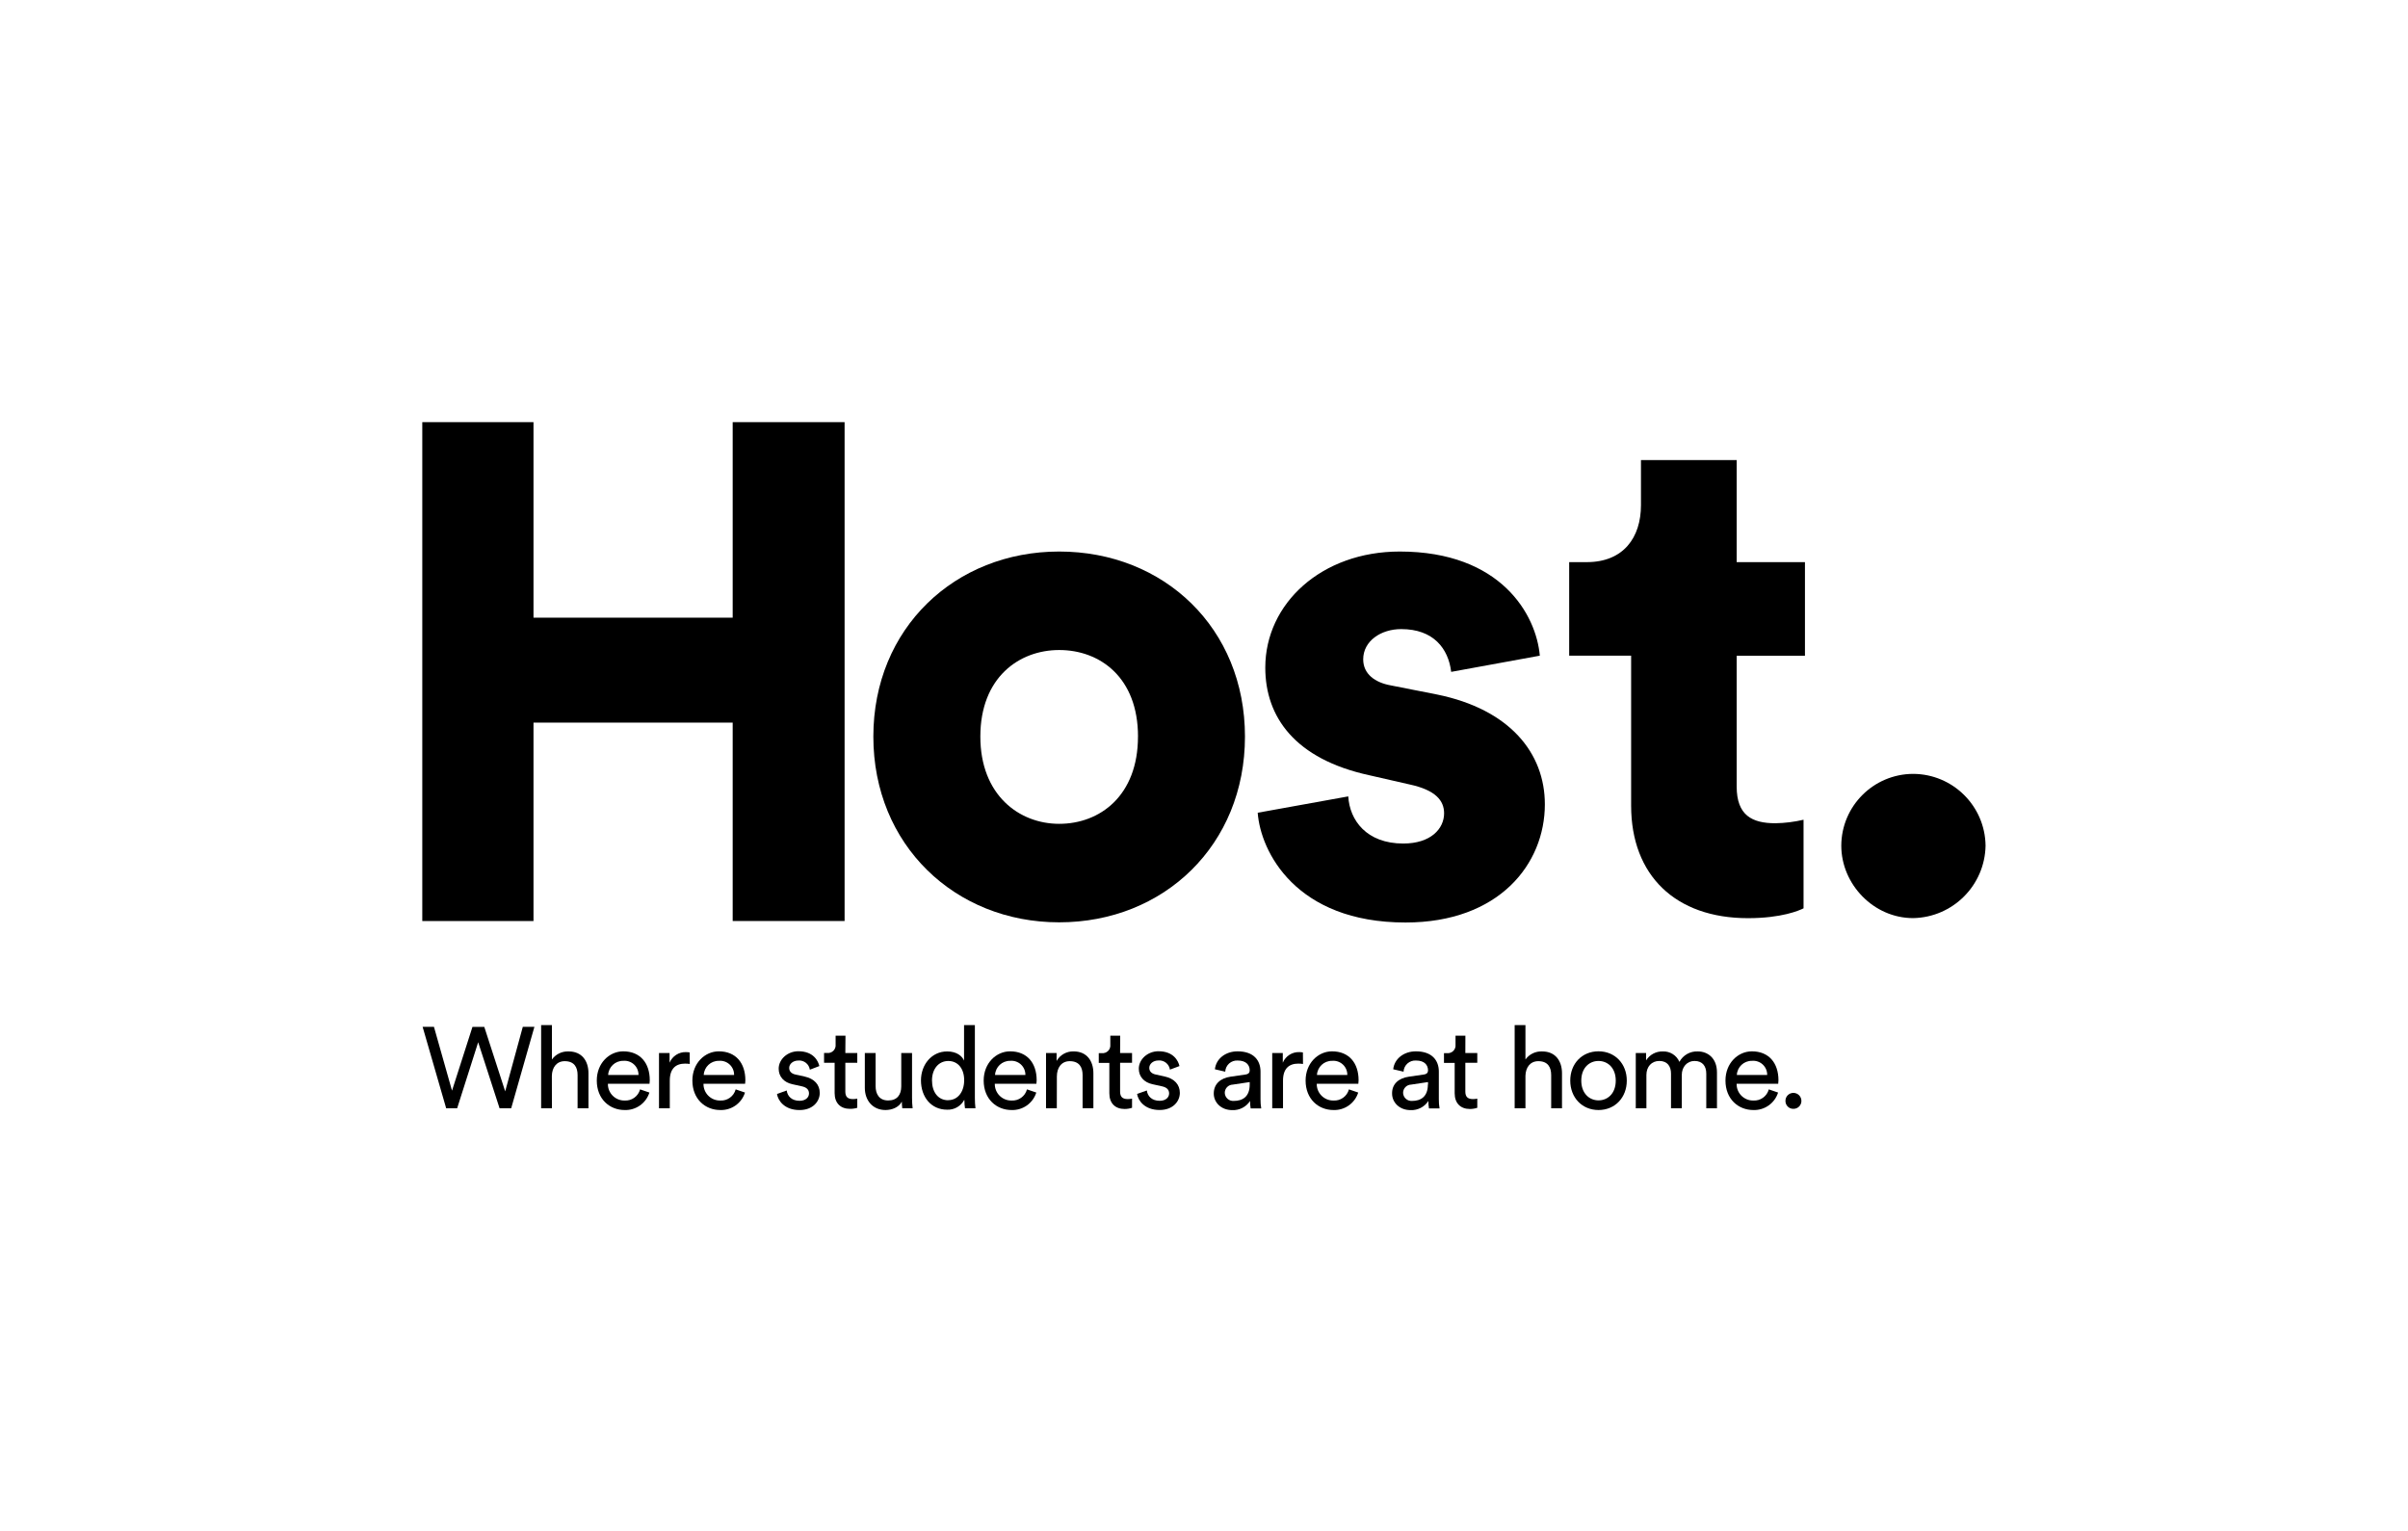
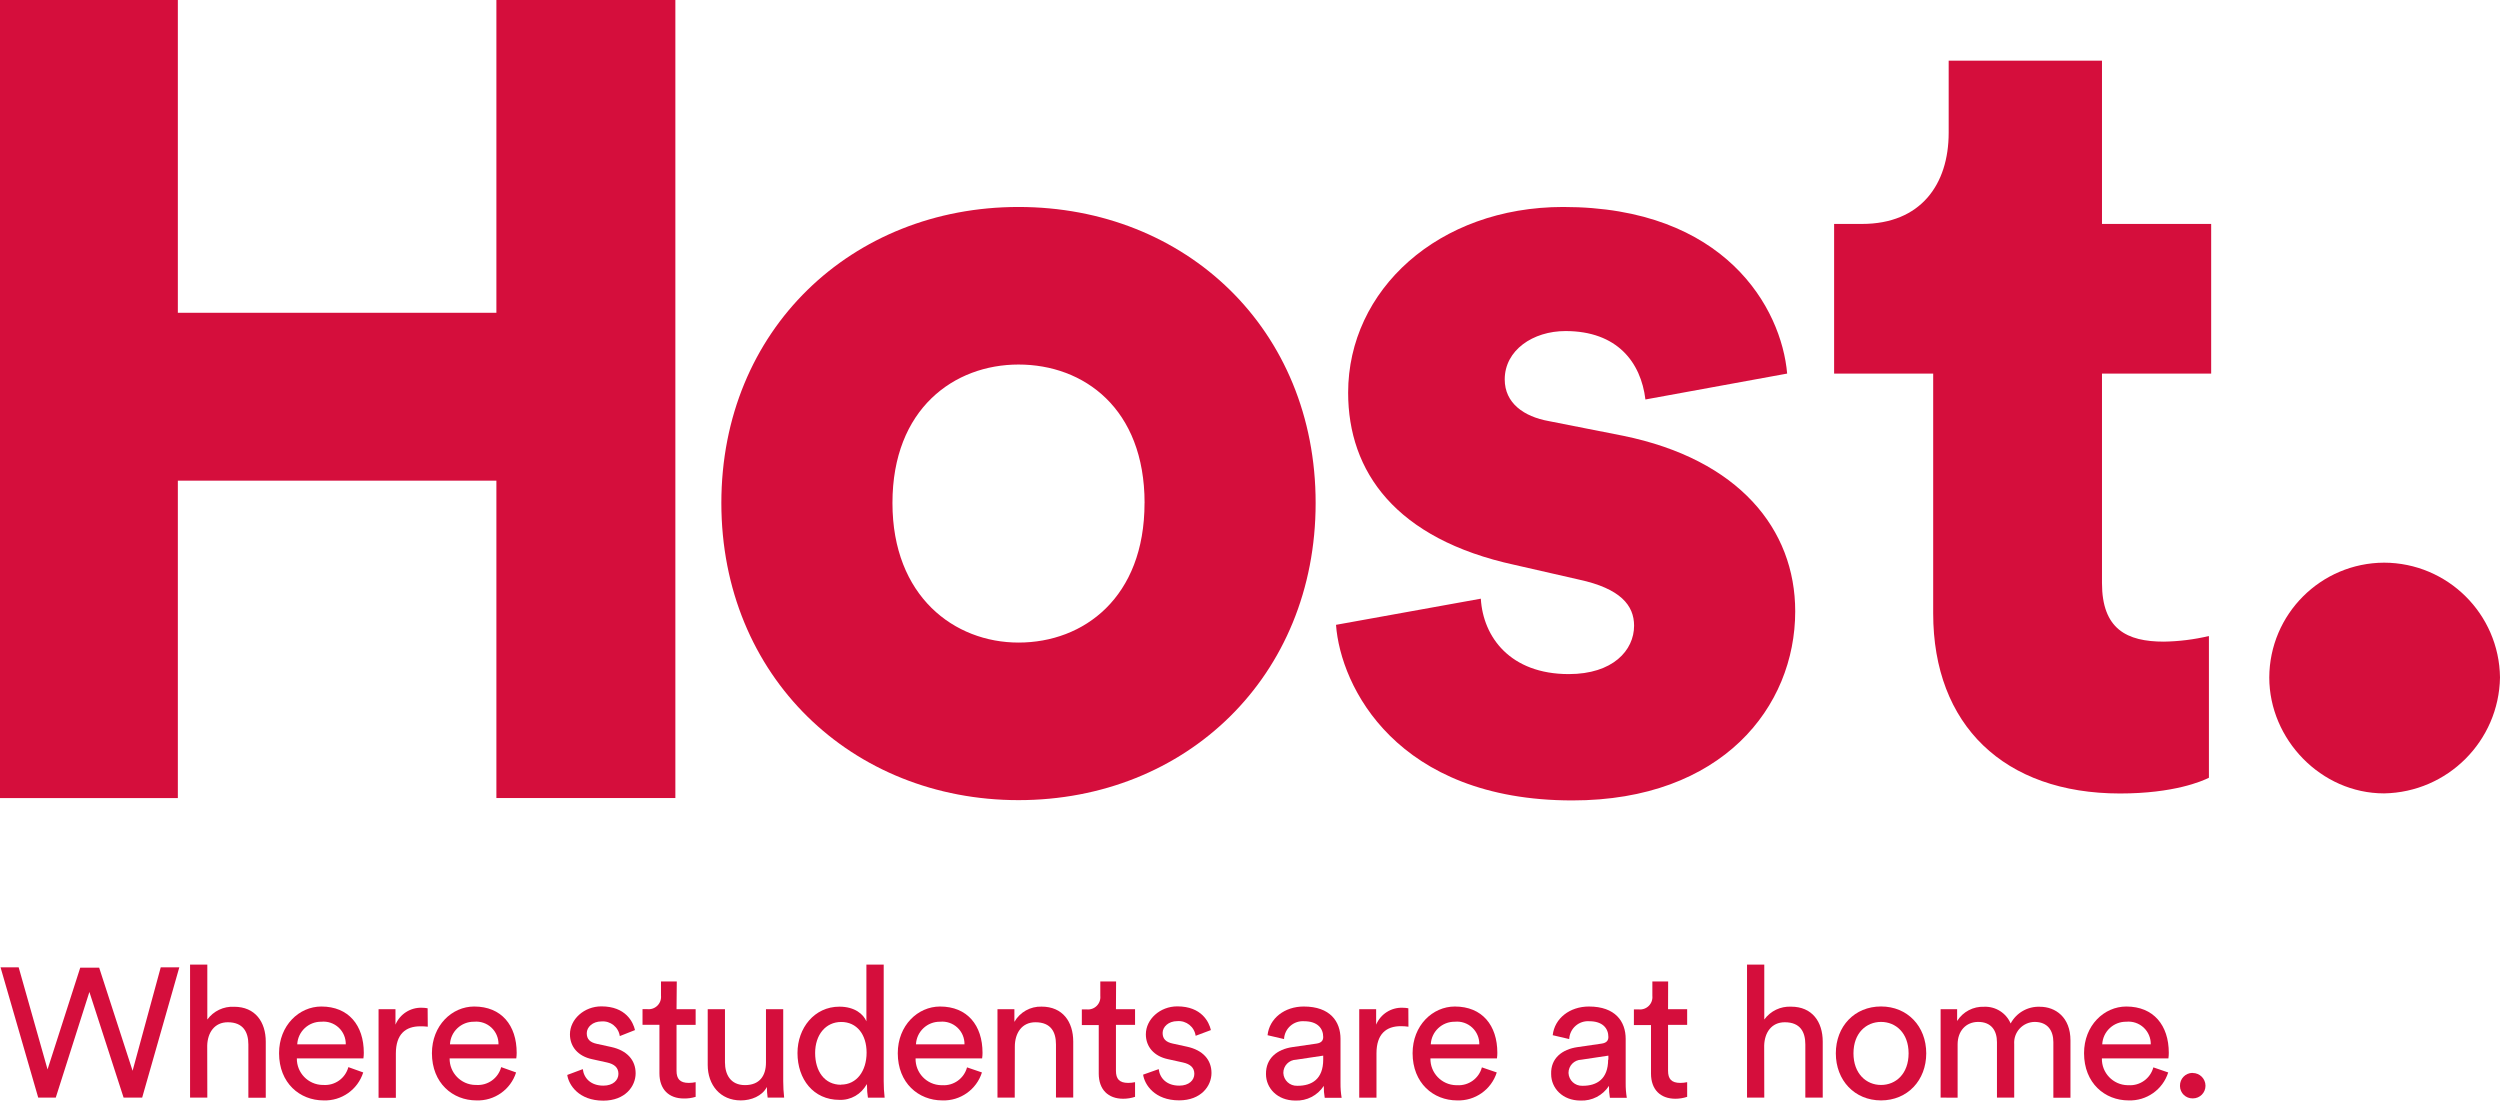
- <svg xmlns="http://www.w3.org/2000/svg" id="Host_Logo" data-name="Host Logo" viewBox="0 0 787.95 500.96">
-   <path class="cls-1" d="M239.75,301.47V236.53H174.57v64.95H138.18V138.18h36.39v64h65.18v-64h36.62V301.47Z" />
-   <path class="cls-1" d="M407.38,241.1c0,35.47-26.49,60.8-60.8,60.8-34.09,0-60.8-25.33-60.8-60.8s26.72-60.57,60.8-60.57C380.89,180.53,407.38,205.63,407.38,241.1Zm-35,0c0-19.35-12.44-28.33-25.79-28.33-13.13,0-25.8,9-25.8,28.33,0,19.12,12.67,28.56,25.8,28.56C359.93,269.66,372.37,260.45,372.37,241.1Z" />
-   <path class="cls-1" d="M441.18,260.68c.46,7.83,6,15.43,18,15.43,9,0,13.36-4.84,13.36-9.9,0-4.15-2.76-7.6-11.29-9.44l-13.13-3c-24.41-5.3-34.09-19.12-34.09-35.24,0-21,18.43-38,44-38,33.16,0,44.68,20.73,45.83,34.09l-29,5.3c-.92-7.6-5.76-14-16.35-14-6.68,0-12.44,3.92-12.44,9.9,0,4.84,3.91,7.6,9,8.52l15.2,3c23.72,4.84,35.24,19.12,35.24,35.93,0,19.58-15,38.69-45.6,38.69-35.93,0-47.44-23.26-48.36-35.93Z" />
-   <path class="cls-1" d="M568.28,184h22.34v30.63H568.28v42.84c0,9.44,5.07,12,12.67,12a43.13,43.13,0,0,0,9.21-1.15v29c-1.38.69-7.14,3.22-18.19,3.22-23.72,0-38.23-14-38.23-36.85V214.62H513.47V184h5.76c12,0,17.73-8.06,17.73-18.65V150.59h31.32Z" />
-   <path class="cls-1" d="M626,253.31a23.79,23.79,0,0,1,23.72,23.49A24.14,24.14,0,0,1,626,300.52c-12.9,0-23.49-11.06-23.49-23.72A23.59,23.59,0,0,1,626,253.31Z" />
-   <path class="cls-1" d="M171.07,336.11h3.8l-7.6,26.66h-3.8l-7-21.62-6.88,21.62H146l-7.71-26.66H142L147.91,357l6.69-20.87h3.87l6.84,21.1Z" />
-   <path class="cls-1" d="M180.6,362.77h-3.53V335.55h3.53v11.24a6.4,6.4,0,0,1,5.49-2.63c4.32,0,6.47,3.12,6.47,7.14v11.47H189V351.9c0-2.52-1.05-4.55-4.21-4.55-2.71,0-4.14,2.11-4.21,4.78Z" />
-   <path class="cls-1" d="M212.5,357.62a8.2,8.2,0,0,1-8.12,5.72c-4.85,0-9.1-3.54-9.1-9.66,0-5.68,4.1-9.55,8.65-9.55,5.57,0,8.69,3.84,8.69,9.48a7.9,7.9,0,0,1-.08,1.13H198.92a5.37,5.37,0,0,0,5.45,5.49,4.93,4.93,0,0,0,5.08-3.65Zm-3.57-5.75a4.56,4.56,0,0,0-5-4.63,4.87,4.87,0,0,0-4.93,4.63Z" />
-   <path class="cls-1" d="M225.71,348.26a11,11,0,0,0-1.54-.11c-3,0-5,1.58-5,5.57v9.06h-3.53V344.68h3.46v3.16a5.66,5.66,0,0,1,5.41-3.46,6.62,6.62,0,0,1,1.17.11Z" />
-   <path class="cls-1" d="M243.78,357.62a8.2,8.2,0,0,1-8.12,5.72c-4.85,0-9.1-3.54-9.1-9.66,0-5.68,4.1-9.55,8.65-9.55,5.57,0,8.69,3.84,8.69,9.48a7.9,7.9,0,0,1-.08,1.13H230.2a5.37,5.37,0,0,0,5.45,5.49,4.93,4.93,0,0,0,5.08-3.65Zm-3.57-5.75a4.56,4.56,0,0,0-5-4.63,4.87,4.87,0,0,0-4.93,4.63Z" />
-   <path class="cls-1" d="M257.43,356.94c.23,1.88,1.65,3.38,4.21,3.38,2,0,3.08-1.13,3.08-2.41s-.83-2-2.33-2.33l-3.08-.68c-2.82-.6-4.51-2.52-4.51-5.08,0-3.08,2.9-5.72,6.43-5.72,5,0,6.51,3.23,6.88,4.85L265,350.14a3.51,3.51,0,0,0-3.76-3c-1.8,0-3,1.17-3,2.41,0,1.09.68,1.88,2.07,2.18l2.93.64c3.27.71,5,2.71,5,5.38s-2.14,5.6-6.62,5.6c-5,0-7.07-3.2-7.37-5.26Z" />
-   <path class="cls-1" d="M276.61,344.68h3.91v3.2h-3.91v9.4c0,1.65.68,2.48,2.52,2.48a7.14,7.14,0,0,0,1.39-.15v3a7.72,7.72,0,0,1-2.41.34c-3.08,0-5-1.88-5-5.15v-9.93h-3.46v-3.2h1a2.53,2.53,0,0,0,2.78-2.78V339h3.23Z" />
-   <path class="cls-1" d="M289.76,363.34c-4.21,0-6.77-3.16-6.77-7.26V344.68h3.53v10.87c0,2.48,1.13,4.66,4.1,4.66s4.29-1.88,4.29-4.63v-10.9h3.53v14.74a30.39,30.39,0,0,0,.19,3.35h-3.38a16.08,16.08,0,0,1-.15-2.18C294.12,362.47,291.87,363.34,289.76,363.34Z" />
-   <path class="cls-1" d="M315.53,360a6.05,6.05,0,0,1-5.6,3.23c-5.3,0-8.57-4.21-8.57-9.59,0-5.11,3.46-9.48,8.57-9.48,3.2,0,4.93,1.58,5.53,3V335.55H319v23.88a28.65,28.65,0,0,0,.19,3.35h-3.42a15.19,15.19,0,0,1-.19-2.44Zm-5.26.11c3.23,0,5.23-2.82,5.23-6.54s-2-6.28-5.19-6.28-5.34,2.63-5.34,6.35S306.88,360.14,310.27,360.14Z" />
-   <path class="cls-1" d="M339.1,357.62a8.2,8.2,0,0,1-8.12,5.72c-4.85,0-9.1-3.54-9.1-9.66,0-5.68,4.1-9.55,8.65-9.55,5.57,0,8.69,3.84,8.69,9.48a7.9,7.9,0,0,1-.08,1.13H325.52a5.37,5.37,0,0,0,5.45,5.49,4.93,4.93,0,0,0,5.08-3.65Zm-3.57-5.75a4.56,4.56,0,0,0-5-4.63,4.87,4.87,0,0,0-4.93,4.63Z" />
-   <path class="cls-1" d="M345.81,362.77h-3.53V344.68h3.46v2.59a6.2,6.2,0,0,1,5.57-3.12c4.32,0,6.47,3.12,6.47,7.14v11.47h-3.53V351.9c0-2.52-1.05-4.55-4.21-4.55-2.78,0-4.21,2.22-4.21,5Z" />
-   <path class="cls-1" d="M366.52,344.68h3.91v3.2h-3.91v9.4c0,1.65.68,2.48,2.52,2.48a7.14,7.14,0,0,0,1.39-.15v3A7.72,7.72,0,0,1,368,363c-3.08,0-5-1.88-5-5.15v-9.93h-3.46v-3.2h1a2.53,2.53,0,0,0,2.78-2.78V339h3.23Z" />
-   <path class="cls-1" d="M375.27,356.94c.23,1.88,1.65,3.38,4.21,3.38,2,0,3.08-1.13,3.08-2.41s-.83-2-2.33-2.33l-3.08-.68c-2.82-.6-4.51-2.52-4.51-5.08,0-3.08,2.9-5.72,6.43-5.72,5,0,6.51,3.23,6.88,4.85l-3.12,1.17a3.51,3.51,0,0,0-3.76-3c-1.8,0-3,1.17-3,2.41,0,1.09.68,1.88,2.07,2.18l2.93.64c3.27.71,5,2.71,5,5.38s-2.14,5.6-6.62,5.6c-5,0-7.07-3.2-7.37-5.26Z" />
-   <path class="cls-1" d="M402.65,352.43l4.89-.71c1.09-.15,1.39-.71,1.39-1.35,0-1.77-1.17-3.23-3.91-3.23a3.84,3.84,0,0,0-4.1,3.65l-3.38-.79c.38-3.46,3.5-5.87,7.41-5.87,5.41,0,7.52,3.08,7.52,6.62v9.06a17,17,0,0,0,.23,3h-3.46a13.21,13.21,0,0,1-.19-2.44,6.6,6.6,0,0,1-5.83,3c-3.69,0-6.05-2.56-6.05-5.41C397.16,354.69,399.53,352.88,402.65,352.43Zm6.28,2.59v-.83l-5.53.83a2.7,2.7,0,0,0-2.63,2.71,2.74,2.74,0,0,0,2.93,2.63C406.6,360.36,408.93,359,408.93,355Z" />
-   <path class="cls-1" d="M426.37,348.26a11,11,0,0,0-1.54-.11c-3,0-5,1.58-5,5.57v9.06h-3.53V344.68h3.46v3.16a5.66,5.66,0,0,1,5.41-3.46,6.62,6.62,0,0,1,1.17.11Z" />
-   <path class="cls-1" d="M444.44,357.62a8.2,8.2,0,0,1-8.12,5.72c-4.85,0-9.1-3.54-9.1-9.66,0-5.68,4.1-9.55,8.65-9.55,5.57,0,8.69,3.84,8.69,9.48a7.9,7.9,0,0,1-.08,1.13H430.87a5.37,5.37,0,0,0,5.45,5.49,4.93,4.93,0,0,0,5.08-3.65Zm-3.57-5.75a4.56,4.56,0,0,0-5-4.63,4.87,4.87,0,0,0-4.93,4.63Z" />
-   <path class="cls-1" d="M461,352.43l4.89-.71c1.09-.15,1.39-.71,1.39-1.35,0-1.77-1.17-3.23-3.91-3.23a3.84,3.84,0,0,0-4.1,3.65l-3.38-.79c.38-3.46,3.5-5.87,7.41-5.87,5.41,0,7.52,3.08,7.52,6.62v9.06a17,17,0,0,0,.23,3h-3.46a13.21,13.21,0,0,1-.19-2.44,6.6,6.6,0,0,1-5.83,3c-3.69,0-6.05-2.56-6.05-5.41C455.46,354.69,457.83,352.88,461,352.43Zm6.28,2.59v-.83l-5.53.83a2.7,2.7,0,0,0-2.63,2.71,2.74,2.74,0,0,0,2.93,2.63C464.9,360.36,467.23,359,467.23,355Z" />
-   <path class="cls-1" d="M479.49,344.68h3.91v3.2h-3.91v9.4c0,1.65.68,2.48,2.52,2.48a7.14,7.14,0,0,0,1.39-.15v3A7.72,7.72,0,0,1,481,363c-3.08,0-5-1.88-5-5.15v-9.93H472.5v-3.2h1a2.53,2.53,0,0,0,2.78-2.78V339h3.23Z" />
-   <path class="cls-1" d="M499.16,362.77h-3.53V335.55h3.53v11.24a6.4,6.4,0,0,1,5.49-2.63c4.32,0,6.47,3.12,6.47,7.14v11.47h-3.54V351.9c0-2.52-1.05-4.55-4.21-4.55-2.71,0-4.14,2.11-4.21,4.78Z" />
-   <path class="cls-1" d="M532.32,353.71c0,5.53-3.84,9.63-9.25,9.63s-9.25-4.1-9.25-9.63,3.84-9.59,9.25-9.59S532.32,348.22,532.32,353.71Zm-3.61,0c0-4.17-2.63-6.43-5.64-6.43s-5.64,2.26-5.64,6.43,2.63,6.47,5.64,6.47S528.71,357.92,528.71,353.71Z" />
-   <path class="cls-1" d="M535.26,362.77V344.68h3.38v2.41a6.24,6.24,0,0,1,5.49-2.93,5.65,5.65,0,0,1,5.41,3.42,6.49,6.49,0,0,1,6.05-3.42c3.16,0,6.24,2.14,6.24,6.88v11.73h-3.5V351.42c0-2.37-1.17-4.14-3.84-4.14-2.48,0-4.17,2-4.17,4.55v10.94h-3.53V351.42c0-2.33-1.13-4.14-3.84-4.14-2.52,0-4.21,1.88-4.21,4.59v10.91Z" />
-   <path class="cls-1" d="M581.83,357.62a8.2,8.2,0,0,1-8.12,5.72c-4.85,0-9.1-3.54-9.1-9.66,0-5.68,4.1-9.55,8.65-9.55,5.57,0,8.69,3.84,8.69,9.48a7.9,7.9,0,0,1-.08,1.13H568.26a5.37,5.37,0,0,0,5.45,5.49,4.93,4.93,0,0,0,5.08-3.65Zm-3.57-5.75a4.56,4.56,0,0,0-5-4.63,4.87,4.87,0,0,0-4.93,4.63Z" />
-   <path class="cls-1" d="M586.83,357.73a2.62,2.62,0,0,1,2.63,2.63,2.58,2.58,0,0,1-2.63,2.59,2.55,2.55,0,0,1-2.59-2.59A2.58,2.58,0,0,1,586.83,357.73Z" />
+ <svg xmlns="http://www.w3.org/2000/svg" id="c6334b33-cfd6-4b36-8df0-356b4974a2d7" data-name="Host Logo" viewBox="0 0 511.54 225.2">
+   <path d="M101.57,163.29V98.35H36.39V163.3H0V0H36.39V64h65.18V0h36.62V163.29Z" style="fill: #d50e3c" />
+   <path d="M269.2,102.92c0,35.47-26.49,60.8-60.8,60.8-34.09,0-60.8-25.33-60.8-60.8s26.72-60.57,60.8-60.57C242.71,42.35,269.2,67.45,269.2,102.92Zm-35,0c0-19.35-12.44-28.33-25.79-28.33-13.13,0-25.8,9-25.8,28.33,0,19.12,12.67,28.56,25.8,28.56,13.34,0,25.78-9.21,25.78-28.56Z" style="fill: #d50e3c" />
+   <path d="M303,122.5c.46,7.83,6,15.43,18,15.43,9,0,13.36-4.84,13.36-9.9,0-4.15-2.76-7.6-11.29-9.44l-13.13-3c-24.41-5.3-34.09-19.12-34.09-35.24,0-21,18.43-38,44-38,33.16,0,44.68,20.73,45.83,34.09l-29,5.3c-.92-7.6-5.76-14-16.35-14-6.68,0-12.44,3.92-12.44,9.9,0,4.84,3.91,7.6,9,8.52l15.2,3c23.72,4.84,35.24,19.12,35.24,35.93,0,19.58-15,38.69-45.6,38.69-35.93,0-47.44-23.26-48.36-35.93Z" style="fill: #d50e3c" />
+   <path d="M430.1,45.82h22.34V76.45H430.1v42.84c0,9.44,5.07,12,12.67,12a43.13,43.13,0,0,0,9.21-1.15v29c-1.38.69-7.14,3.22-18.19,3.22-23.72,0-38.23-14-38.23-36.85V76.44H375.29V45.82H381c12,0,17.73-8.06,17.73-18.65V12.41H430.1Z" style="fill: #d50e3c" />
+   <path d="M487.82,115.13a23.79,23.79,0,0,1,23.72,23.49,24.14,24.14,0,0,1-23.72,23.72c-12.9,0-23.49-11.06-23.49-23.72A23.59,23.59,0,0,1,487.82,115.13Z" style="fill: #d50e3c" />
+   <path d="M32.89,197.93h3.8l-7.6,26.66h-3.8l-7-21.62-6.88,21.62H7.82L.11,197.93H3.82l5.91,20.89L16.42,198h3.87l6.84,21.1Z" style="fill: #d50e3c" />
+   <path d="M42.42,224.59H38.89V197.37h3.53v11.24A6.4,6.4,0,0,1,47.91,206c4.32,0,6.47,3.12,6.47,7.14v11.47H50.82V213.72c0-2.52-1.05-4.55-4.21-4.55-2.71,0-4.14,2.11-4.21,4.78Z" style="fill: #d50e3c" />
+   <path d="M74.32,219.44a8.2,8.2,0,0,1-8.12,5.72c-4.85,0-9.1-3.54-9.1-9.66,0-5.68,4.1-9.55,8.65-9.55,5.57,0,8.69,3.84,8.69,9.48a7.9,7.9,0,0,1-.08,1.13H60.74A5.37,5.37,0,0,0,66,222h.2a4.93,4.93,0,0,0,5.08-3.65Zm-3.57-5.75a4.56,4.56,0,0,0-5-4.63,4.87,4.87,0,0,0-4.93,4.63Z" style="fill: #d50e3c" />
+   <path d="M87.53,210.08A11,11,0,0,0,86,210c-3,0-5,1.58-5,5.57v9.06H77.46V206.5h3.46v3.16a5.66,5.66,0,0,1,5.41-3.46,6.62,6.62,0,0,1,1.17.11Z" style="fill: #d50e3c" />
+   <path d="M105.6,219.44a8.2,8.2,0,0,1-8.12,5.72c-4.85,0-9.1-3.54-9.1-9.66,0-5.68,4.1-9.55,8.65-9.55,5.57,0,8.69,3.84,8.69,9.48a7.9,7.9,0,0,1-.08,1.13H92A5.37,5.37,0,0,0,97.27,222h.2a4.93,4.93,0,0,0,5.08-3.65ZM102,213.69a4.56,4.56,0,0,0-5-4.63,4.87,4.87,0,0,0-4.93,4.63Z" style="fill: #d50e3c" />
+   <path d="M119.25,218.76c.23,1.88,1.65,3.38,4.21,3.38,2,0,3.08-1.13,3.08-2.41s-.83-2-2.33-2.33l-3.08-.68c-2.82-.6-4.51-2.52-4.51-5.08,0-3.08,2.9-5.72,6.43-5.72,5,0,6.51,3.23,6.88,4.85L126.82,212a3.51,3.51,0,0,0-3.76-3c-1.8,0-3,1.17-3,2.41s.68,1.88,2.07,2.18l2.93.64c3.27.71,5,2.71,5,5.38s-2.14,5.6-6.62,5.6c-5,0-7.07-3.2-7.37-5.26Z" style="fill: #d50e3c" />
+   <path d="M138.43,206.5h3.91v3.2h-3.91v9.4c0,1.65.68,2.48,2.52,2.48a7.14,7.14,0,0,0,1.39-.15v3a7.72,7.72,0,0,1-2.41.34c-3.08,0-5-1.88-5-5.15v-9.93h-3.46v-3.2h1a2.53,2.53,0,0,0,2.78-2.78v-2.89h3.23Z" style="fill: #d50e3c" />
+   <path d="M151.58,225.16c-4.21,0-6.77-3.16-6.77-7.26V206.5h3.53v10.87c0,2.48,1.13,4.66,4.1,4.66s4.29-1.88,4.29-4.63V206.5h3.53v14.74a30.39,30.39,0,0,0,.19,3.35h-3.38a16.08,16.08,0,0,1-.15-2.18C155.94,224.29,153.69,225.16,151.58,225.16Z" style="fill: #d50e3c" />
+   <path d="M177.35,221.82a6.05,6.05,0,0,1-5.6,3.23c-5.3,0-8.57-4.21-8.57-9.59,0-5.11,3.46-9.48,8.57-9.48,3.2,0,4.93,1.58,5.53,3V197.37h3.54v23.88a28.65,28.65,0,0,0,.19,3.35h-3.42a15.19,15.19,0,0,1-.19-2.44Zm-5.26.11c3.23,0,5.23-2.82,5.23-6.54s-2-6.28-5.19-6.28-5.34,2.63-5.34,6.35,1.91,6.5,5.3,6.5Z" style="fill: #d50e3c" />
+   <path d="M200.92,219.44a8.2,8.2,0,0,1-8.12,5.72c-4.85,0-9.1-3.54-9.1-9.66,0-5.68,4.1-9.55,8.65-9.55,5.57,0,8.69,3.84,8.69,9.48a7.9,7.9,0,0,1-.08,1.13H187.34a5.37,5.37,0,0,0,5.25,5.49h.2a4.93,4.93,0,0,0,5.08-3.65Zm-3.57-5.75a4.56,4.56,0,0,0-5-4.63,4.87,4.87,0,0,0-4.93,4.63Z" style="fill: #d50e3c" />
+   <path d="M207.63,224.59H204.1V206.5h3.46v2.59a6.2,6.2,0,0,1,5.57-3.12c4.32,0,6.47,3.12,6.47,7.14v11.47h-3.53V213.72c0-2.52-1-4.55-4.21-4.55-2.78,0-4.21,2.22-4.21,5Z" style="fill: #d50e3c" />
+   <path d="M228.34,206.5h3.91v3.2h-3.91v9.4c0,1.65.68,2.48,2.52,2.48a7.14,7.14,0,0,0,1.39-.15v3a7.72,7.72,0,0,1-2.43.39c-3.08,0-5-1.88-5-5.15v-9.93h-3.46v-3.2h1a2.53,2.53,0,0,0,2.78-2.78v-2.94h3.23Z" style="fill: #d50e3c" />
+   <path d="M237.09,218.76c.23,1.88,1.65,3.38,4.21,3.38,2,0,3.08-1.13,3.08-2.41s-.83-2-2.33-2.33l-3.08-.68c-2.82-.6-4.51-2.52-4.51-5.08,0-3.08,2.9-5.72,6.43-5.72,5,0,6.51,3.23,6.88,4.85l-3.12,1.17a3.51,3.51,0,0,0-3.76-3c-1.8,0-3,1.17-3,2.41s.68,1.88,2.07,2.18l2.93.64c3.27.71,5,2.71,5,5.38s-2.14,5.6-6.62,5.6c-5,0-7.07-3.2-7.37-5.26Z" style="fill: #d50e3c" />
+   <path d="M264.47,214.25l4.89-.71c1.09-.15,1.39-.71,1.39-1.35,0-1.77-1.17-3.23-3.91-3.23a3.84,3.84,0,0,0-4.1,3.57v.08l-3.38-.79c.38-3.46,3.5-5.87,7.41-5.87,5.41,0,7.52,3.08,7.52,6.62v9.06a17,17,0,0,0,.23,3h-3.46a13.21,13.21,0,0,1-.19-2.44,6.6,6.6,0,0,1-5.83,3c-3.69,0-6-2.56-6-5.41C259,216.51,261.35,214.7,264.47,214.25Zm6.28,2.59V216l-5.53.83a2.7,2.7,0,0,0-2.63,2.71,2.74,2.74,0,0,0,2.84,2.63h.09c2.9,0,5.23-1.36,5.23-5.36Z" style="fill: #d50e3c" />
+   <path d="M288.19,210.08a11,11,0,0,0-1.54-.11c-3,0-5,1.58-5,5.57v9.06h-3.53V206.5h3.46v3.16A5.66,5.66,0,0,1,287,206.2a6.62,6.62,0,0,1,1.17.11Z" style="fill: #d50e3c" />
+   <path d="M306.26,219.44a8.2,8.2,0,0,1-8.12,5.72c-4.85,0-9.1-3.54-9.1-9.66,0-5.68,4.1-9.55,8.65-9.55,5.57,0,8.69,3.84,8.69,9.48a7.9,7.9,0,0,1-.08,1.13H292.69a5.37,5.37,0,0,0,5.25,5.49h.2a4.93,4.93,0,0,0,5.08-3.65Zm-3.57-5.75a4.56,4.56,0,0,0-5-4.63,4.87,4.87,0,0,0-4.93,4.63Z" style="fill: #d50e3c" />
+   <path d="M322.82,214.25l4.89-.71c1.09-.15,1.39-.71,1.39-1.35,0-1.77-1.17-3.23-3.91-3.23a3.84,3.84,0,0,0-4.1,3.57v.08l-3.38-.79c.38-3.46,3.5-5.87,7.41-5.87,5.41,0,7.52,3.08,7.52,6.62v9.06a17,17,0,0,0,.23,3h-3.46a13.21,13.21,0,0,1-.19-2.44,6.6,6.6,0,0,1-5.83,3c-3.69,0-6-2.56-6-5.41C317.28,216.51,319.65,214.7,322.82,214.25Zm6.28,2.59V216l-5.53.83a2.7,2.7,0,0,0-2.63,2.71,2.74,2.74,0,0,0,2.84,2.63h.09c2.85,0,5.18-1.36,5.18-5.36Z" style="fill: #d50e3c" />
+   <path d="M341.31,206.5h3.91v3.2h-3.91v9.4c0,1.65.68,2.48,2.52,2.48a7.14,7.14,0,0,0,1.39-.15v3a7.72,7.72,0,0,1-2.4.39c-3.08,0-5-1.88-5-5.15v-9.93h-3.5v-3.2h1a2.53,2.53,0,0,0,2.78-2.78v-2.94h3.23Z" style="fill: #d50e3c" />
+   <path d="M361,224.59h-3.53V197.37H361v11.24a6.4,6.4,0,0,1,5.49-2.63c4.32,0,6.47,3.12,6.47,7.14v11.47H369.4V213.72c0-2.52-1-4.55-4.21-4.55-2.71,0-4.14,2.11-4.21,4.78Z" style="fill: #d50e3c" />
+   <path d="M394.14,215.53c0,5.53-3.84,9.63-9.25,9.63s-9.25-4.1-9.25-9.63,3.84-9.59,9.25-9.59S394.14,210,394.14,215.53Zm-3.61,0c0-4.17-2.63-6.43-5.64-6.43s-5.64,2.26-5.64,6.43,2.63,6.47,5.64,6.47S390.53,219.74,390.53,215.53Z" style="fill: #d50e3c" />
+   <path d="M397.08,224.59V206.5h3.38v2.41A6.24,6.24,0,0,1,406,206a5.65,5.65,0,0,1,5.41,3.42,6.49,6.49,0,0,1,6-3.42c3.16,0,6.24,2.14,6.24,6.88v11.73h-3.5V213.24c0-2.37-1.17-4.14-3.84-4.14a4.24,4.24,0,0,0-4.17,4.55v10.94h-3.53V213.24c0-2.33-1.13-4.14-3.84-4.14-2.52,0-4.21,1.88-4.21,4.59V224.6Z" style="fill: #d50e3c" />
+   <path d="M443.65,219.44a8.2,8.2,0,0,1-8.12,5.72c-4.85,0-9.1-3.54-9.1-9.66,0-5.68,4.1-9.55,8.65-9.55,5.57,0,8.69,3.84,8.69,9.48a7.9,7.9,0,0,1-.08,1.13H430.08a5.37,5.37,0,0,0,5.25,5.49h.2a4.93,4.93,0,0,0,5.08-3.65Zm-3.57-5.75a4.56,4.56,0,0,0-5-4.63,4.87,4.87,0,0,0-4.93,4.63Z" style="fill: #d50e3c" />
+   <path d="M448.65,219.55a2.62,2.62,0,0,1,2.63,2.61v0a2.58,2.58,0,0,1-2.57,2.59h-.06a2.55,2.55,0,0,1-2.59-2.51s0-.05,0-.08a2.58,2.58,0,0,1,2.53-2.63Z" style="fill: #d50e3c" />
</svg>
